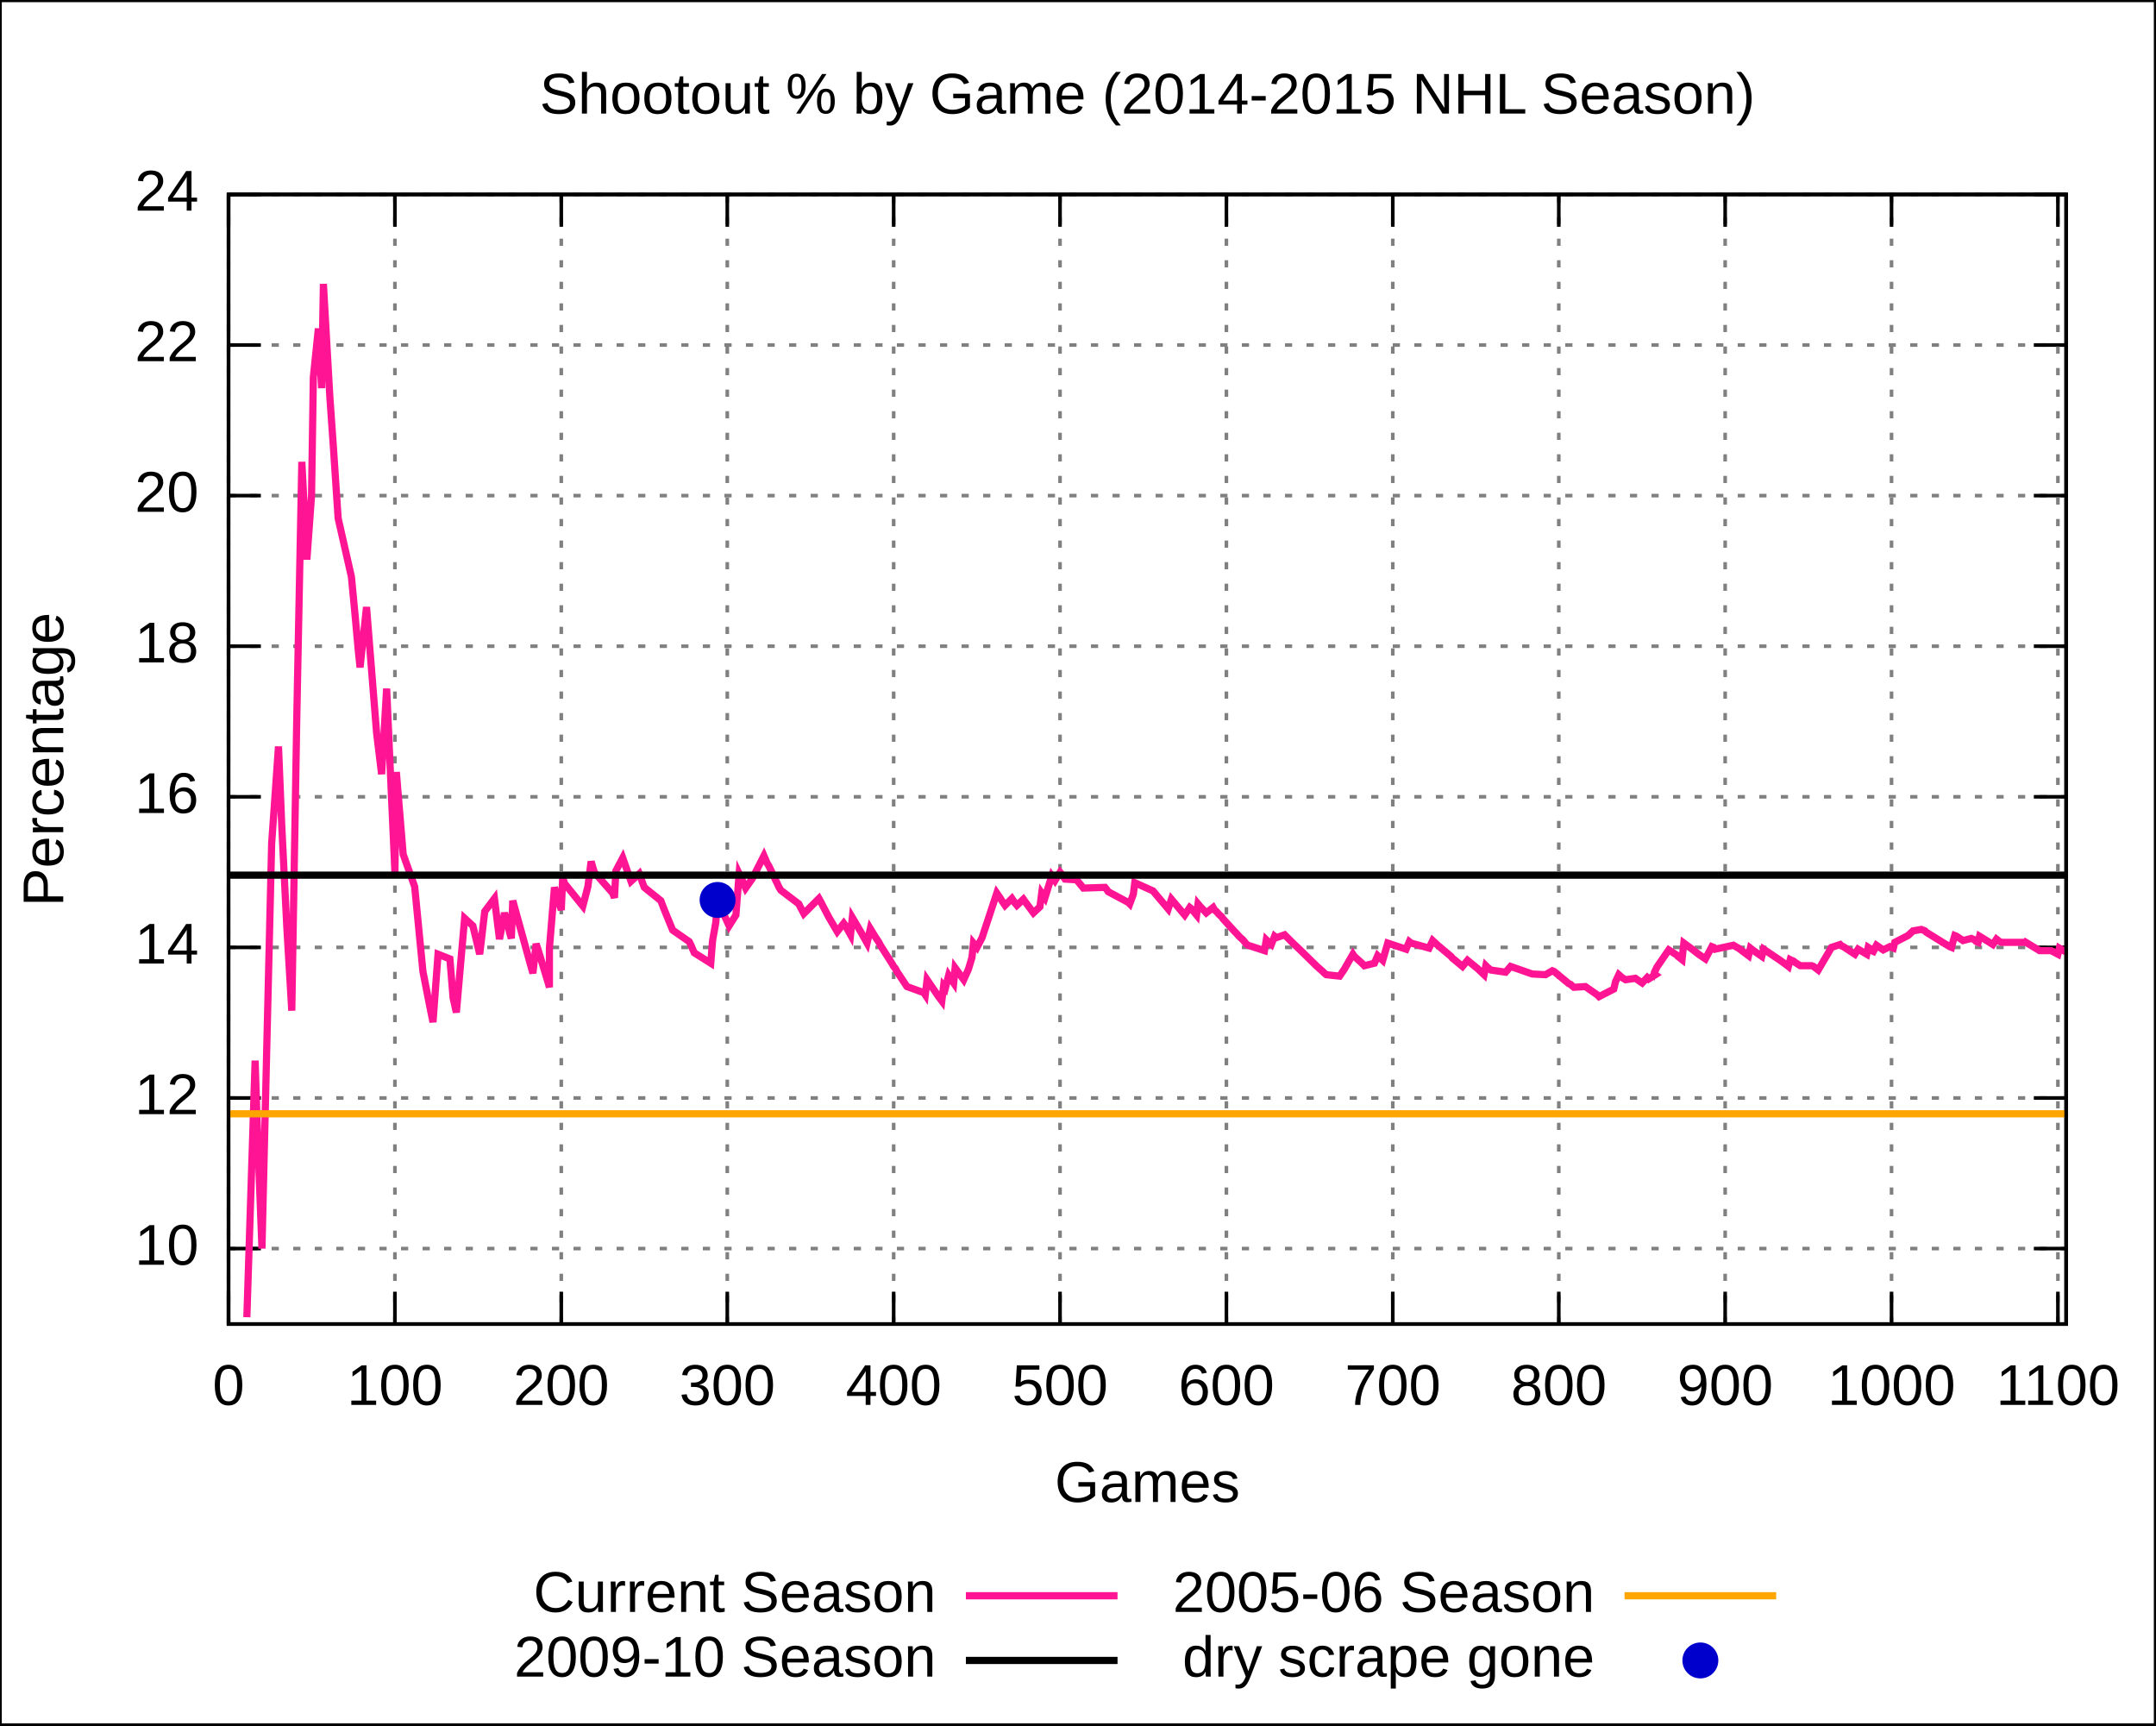
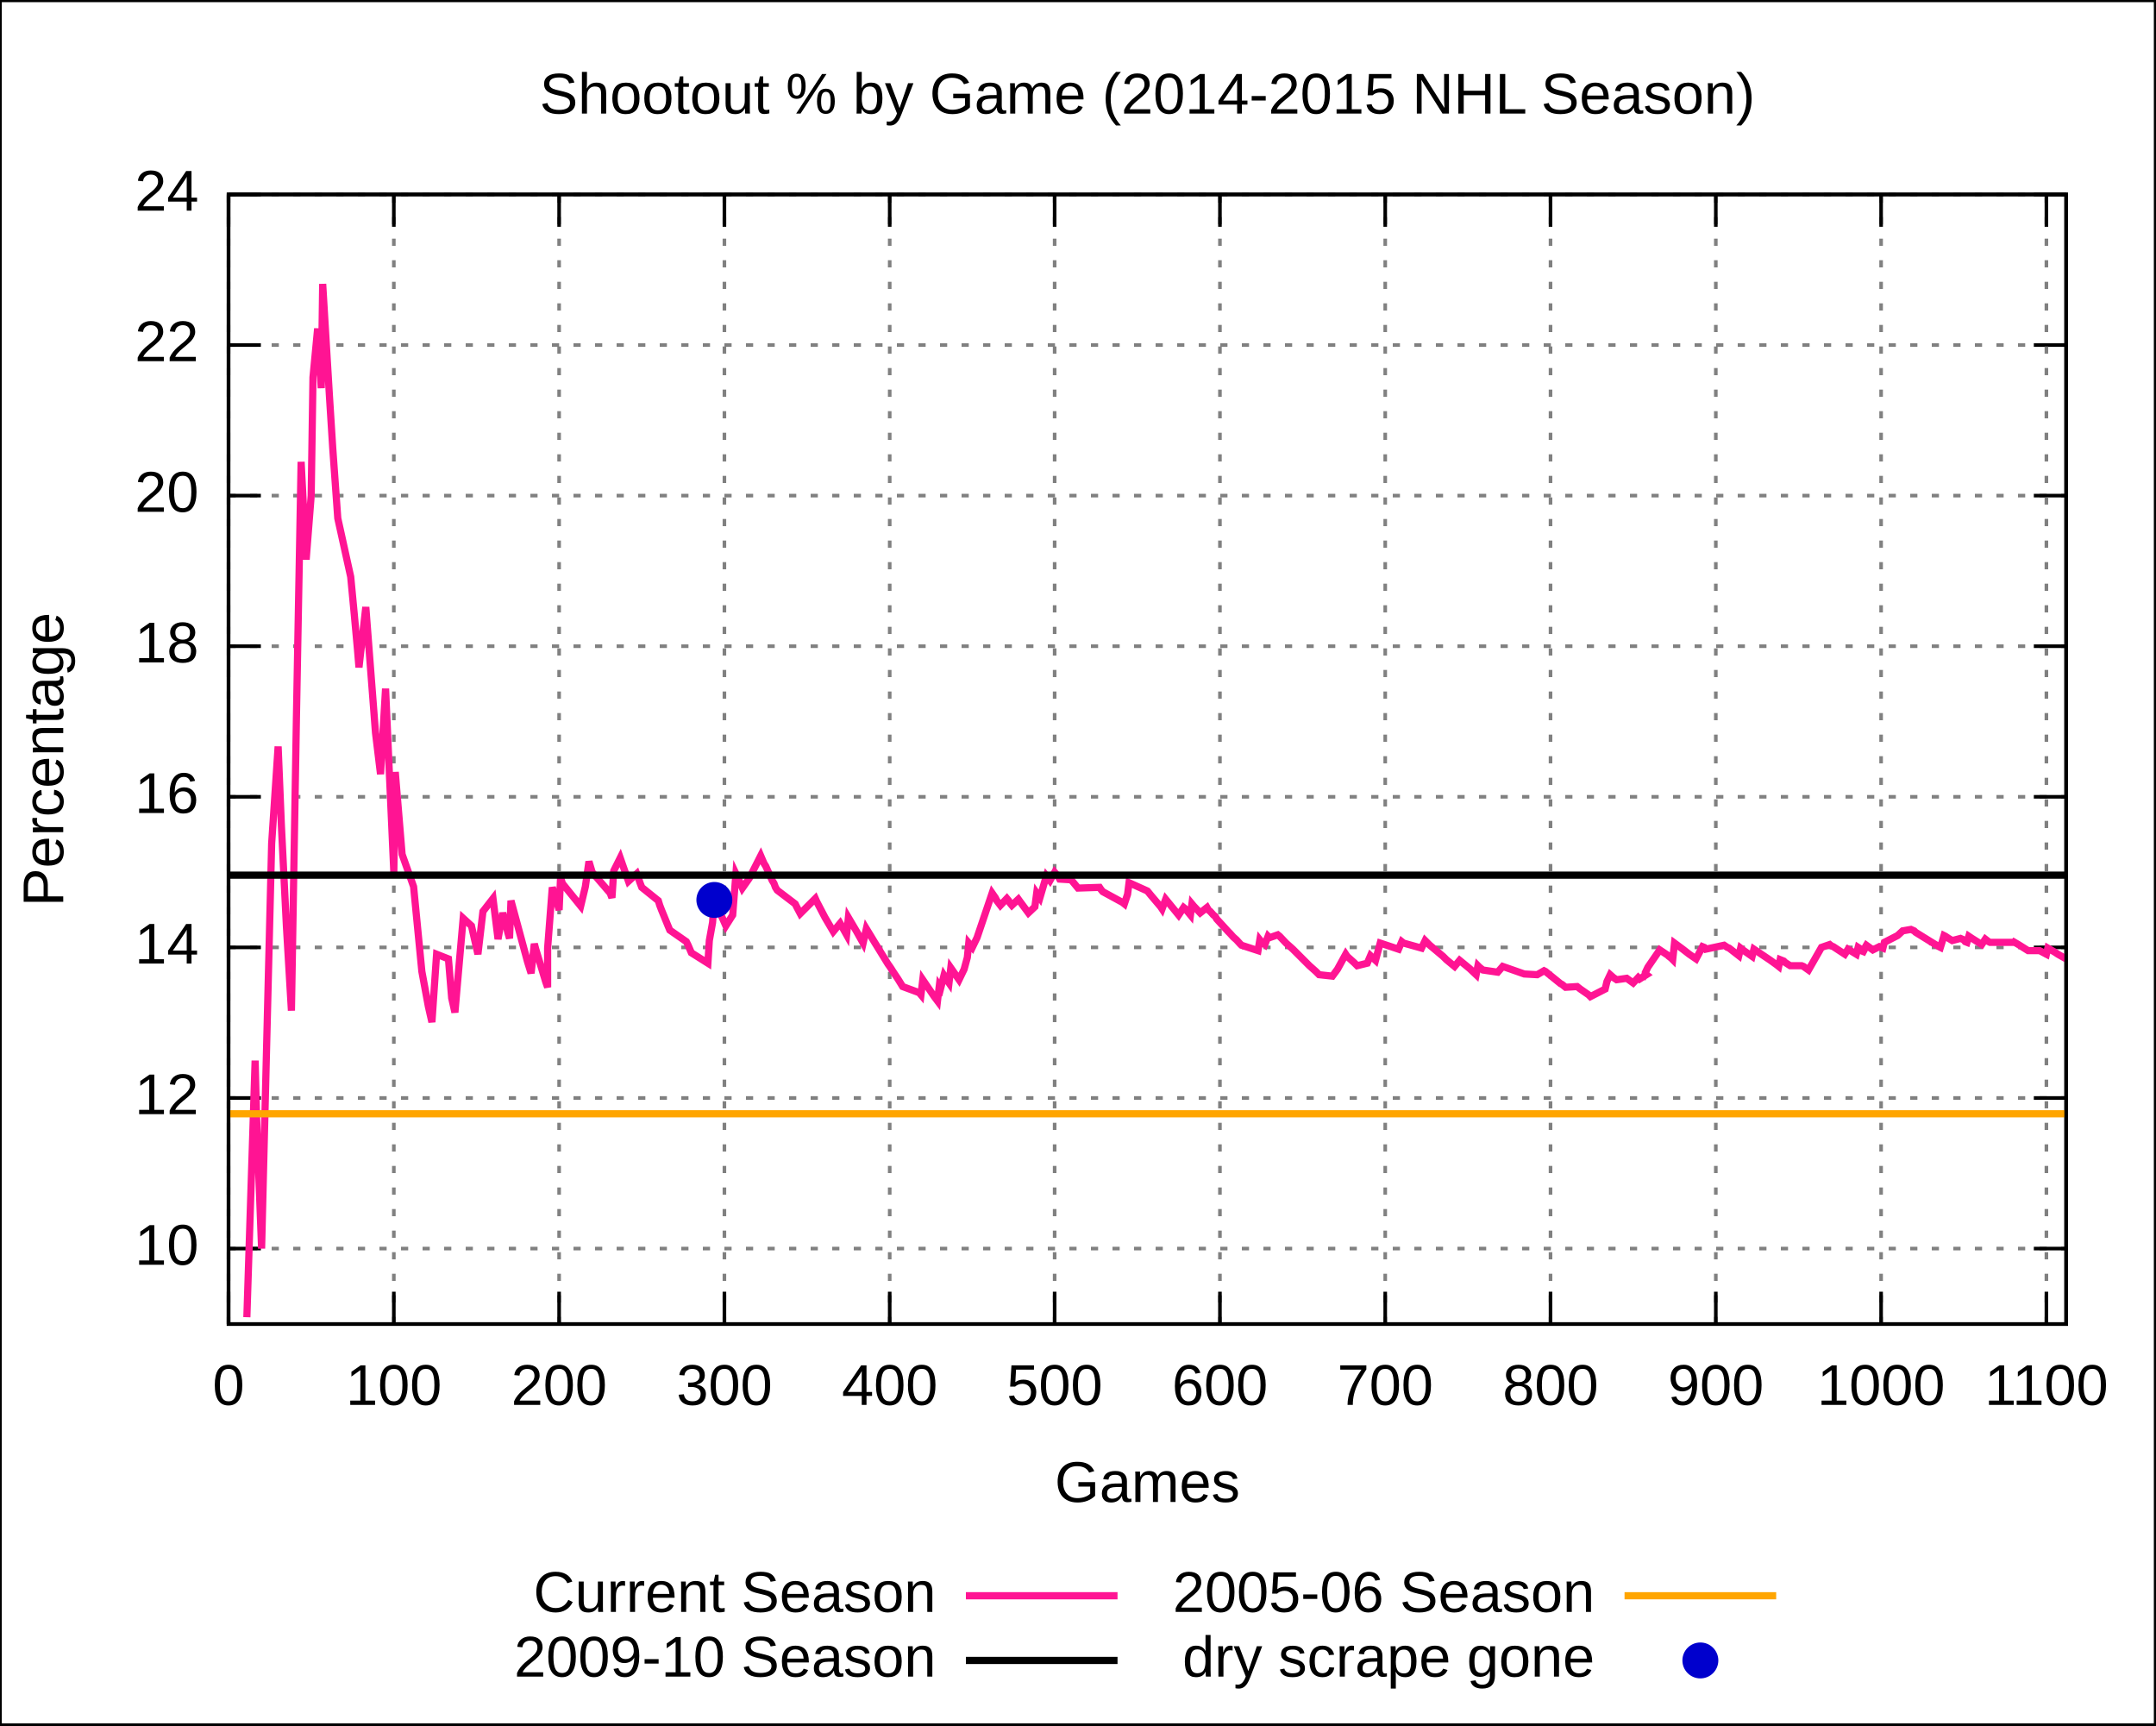
<svg xmlns="http://www.w3.org/2000/svg" xmlns:xlink="http://www.w3.org/1999/xlink" width="600" height="480" viewBox="0 0 600 480">
  <g id="gnuplot_canvas">
    <rect x="0" y="0" width="600" height="480" fill="none" />
    <defs>
      <circle id="gpDot" r="0.5" stroke-width="0.5" />
      <path id="gpPt0" stroke-width="0.222" stroke="currentColor" d="M-1,0 h2 M0,-1 v2" />
      <path id="gpPt1" stroke-width="0.222" stroke="currentColor" d="M-1,-1 L1,1 M1,-1 L-1,1" />
      <path id="gpPt2" stroke-width="0.222" stroke="currentColor" d="M-1,0 L1,0 M0,-1 L0,1 M-1,-1 L1,1 M-1,1 L1,-1" />
      <rect id="gpPt3" stroke-width="0.222" stroke="currentColor" x="-1" y="-1" width="2" height="2" />
      <rect id="gpPt4" stroke-width="0.222" stroke="currentColor" fill="currentColor" x="-1" y="-1" width="2" height="2" />
      <circle id="gpPt5" stroke-width="0.222" stroke="currentColor" cx="0" cy="0" r="1" />
      <use xlink:href="#gpPt5" id="gpPt6" fill="currentColor" stroke="none" />
      <path id="gpPt7" stroke-width="0.222" stroke="currentColor" d="M0,-1.33 L-1.33,0.67 L1.33,0.67 z" />
      <use xlink:href="#gpPt7" id="gpPt8" fill="currentColor" stroke="none" />
      <use xlink:href="#gpPt7" id="gpPt9" stroke="currentColor" transform="rotate(180)" />
      <use xlink:href="#gpPt9" id="gpPt10" fill="currentColor" stroke="none" />
      <use xlink:href="#gpPt3" id="gpPt11" stroke="currentColor" transform="rotate(45)" />
      <use xlink:href="#gpPt11" id="gpPt12" fill="currentColor" stroke="none" />
    </defs>
    <g style="fill:none; color:white; stroke:currentColor; stroke-width:1.00; stroke-linecap:butt; stroke-linejoin:miter">
</g>
    <g style="fill:none; color:black; stroke:currentColor; stroke-width:1.00; stroke-linecap:butt; stroke-linejoin:miter">
      <g style="stroke:none; shape-rendering:crispEdges">
        <polygon fill="rgb(255, 255, 255)" points="0.0,480.0 599.9,480.0 599.9,0.1 0.0,0.1 " />
      </g>
      <path stroke="black" d="M0.0,480.0 L0.0,0.1 L599.9,0.1 L599.9,480.0 L0.0,480.0  " />
    </g>
    <g style="fill:none; color:gray; stroke:currentColor; stroke-width:1.00; stroke-linecap:butt; stroke-linejoin:miter">
      <path stroke="gray" stroke-dasharray=" 2,4" class="gridline" d="M63.6,347.4 L575.0,347.4  " />
    </g>
    <g style="fill:none; color:black; stroke:currentColor; stroke-width:1.00; stroke-linecap:butt; stroke-linejoin:miter">
      <path stroke="black" d="M63.6,347.4 L72.6,347.4 M575.0,347.4 L566.0,347.4  " />
      <g transform="translate(55.3,351.9)" style="stroke:none; fill:black; font-family:Arial; font-size:12.00pt; text-anchor:end">
        <text> 10</text>
      </g>
    </g>
    <g style="fill:none; color:gray; stroke:currentColor; stroke-width:1.00; stroke-linecap:butt; stroke-linejoin:miter">
      <path stroke="gray" stroke-dasharray=" 2,4" class="gridline" d="M63.6,305.5 L575.0,305.5  " />
    </g>
    <g style="fill:none; color:black; stroke:currentColor; stroke-width:1.00; stroke-linecap:butt; stroke-linejoin:miter">
      <path stroke="black" d="M63.6,305.5 L72.6,305.5 M575.0,305.5 L566.0,305.5  " />
      <g transform="translate(55.3,310.0)" style="stroke:none; fill:black; font-family:Arial; font-size:12.00pt; text-anchor:end">
        <text> 12</text>
      </g>
    </g>
    <g style="fill:none; color:gray; stroke:currentColor; stroke-width:1.00; stroke-linecap:butt; stroke-linejoin:miter">
      <path stroke="gray" stroke-dasharray=" 2,4" class="gridline" d="M63.6,263.6 L575.0,263.6  " />
    </g>
    <g style="fill:none; color:black; stroke:currentColor; stroke-width:1.00; stroke-linecap:butt; stroke-linejoin:miter">
      <path stroke="black" d="M63.6,263.6 L72.6,263.6 M575.0,263.6 L566.0,263.6  " />
      <g transform="translate(55.3,268.1)" style="stroke:none; fill:black; font-family:Arial; font-size:12.00pt; text-anchor:end">
        <text> 14</text>
      </g>
    </g>
    <g style="fill:none; color:gray; stroke:currentColor; stroke-width:1.00; stroke-linecap:butt; stroke-linejoin:miter">
      <path stroke="gray" stroke-dasharray=" 2,4" class="gridline" d="M63.6,221.7 L575.0,221.7  " />
    </g>
    <g style="fill:none; color:black; stroke:currentColor; stroke-width:1.00; stroke-linecap:butt; stroke-linejoin:miter">
      <path stroke="black" d="M63.6,221.7 L72.6,221.7 M575.0,221.7 L566.0,221.7  " />
      <g transform="translate(55.3,226.2)" style="stroke:none; fill:black; font-family:Arial; font-size:12.00pt; text-anchor:end">
        <text> 16</text>
      </g>
    </g>
    <g style="fill:none; color:gray; stroke:currentColor; stroke-width:1.00; stroke-linecap:butt; stroke-linejoin:miter">
      <path stroke="gray" stroke-dasharray=" 2,4" class="gridline" d="M63.6,179.8 L575.0,179.8  " />
    </g>
    <g style="fill:none; color:black; stroke:currentColor; stroke-width:1.00; stroke-linecap:butt; stroke-linejoin:miter">
      <path stroke="black" d="M63.6,179.8 L72.6,179.8 M575.0,179.8 L566.0,179.8  " />
      <g transform="translate(55.3,184.3)" style="stroke:none; fill:black; font-family:Arial; font-size:12.00pt; text-anchor:end">
        <text> 18</text>
      </g>
    </g>
    <g style="fill:none; color:gray; stroke:currentColor; stroke-width:1.00; stroke-linecap:butt; stroke-linejoin:miter">
      <path stroke="gray" stroke-dasharray=" 2,4" class="gridline" d="M63.6,137.9 L575.0,137.9  " />
    </g>
    <g style="fill:none; color:black; stroke:currentColor; stroke-width:1.00; stroke-linecap:butt; stroke-linejoin:miter">
      <path stroke="black" d="M63.6,137.9 L72.6,137.9 M575.0,137.9 L566.0,137.9  " />
      <g transform="translate(55.3,142.4)" style="stroke:none; fill:black; font-family:Arial; font-size:12.00pt; text-anchor:end">
        <text> 20</text>
      </g>
    </g>
    <g style="fill:none; color:gray; stroke:currentColor; stroke-width:1.00; stroke-linecap:butt; stroke-linejoin:miter">
      <path stroke="gray" stroke-dasharray=" 2,4" class="gridline" d="M63.6,96.0 L575.0,96.0  " />
    </g>
    <g style="fill:none; color:black; stroke:currentColor; stroke-width:1.00; stroke-linecap:butt; stroke-linejoin:miter">
      <path stroke="black" d="M63.6,96.0 L72.6,96.0 M575.0,96.0 L566.0,96.0  " />
      <g transform="translate(55.3,100.5)" style="stroke:none; fill:black; font-family:Arial; font-size:12.00pt; text-anchor:end">
        <text> 22</text>
      </g>
    </g>
    <g style="fill:none; color:gray; stroke:currentColor; stroke-width:1.00; stroke-linecap:butt; stroke-linejoin:miter">
      <path stroke="gray" stroke-dasharray=" 2,4" class="gridline" d="M63.6,54.1 L575.0,54.1  " />
    </g>
    <g style="fill:none; color:black; stroke:currentColor; stroke-width:1.00; stroke-linecap:butt; stroke-linejoin:miter">
      <path stroke="black" d="M63.6,54.1 L72.6,54.1 M575.0,54.1 L566.0,54.1  " />
      <g transform="translate(55.3,58.6)" style="stroke:none; fill:black; font-family:Arial; font-size:12.00pt; text-anchor:end">
        <text> 24</text>
      </g>
    </g>
    <g style="fill:none; color:gray; stroke:currentColor; stroke-width:1.00; stroke-linecap:butt; stroke-linejoin:miter">
      <path stroke="gray" stroke-dasharray=" 2,4" class="gridline" d="M63.6,368.4 L63.6,54.1  " />
    </g>
    <g style="fill:none; color:black; stroke:currentColor; stroke-width:1.00; stroke-linecap:butt; stroke-linejoin:miter">
      <path stroke="black" d="M63.6,368.4 L63.6,359.4 M63.6,54.1 L63.6,63.1  " />
      <g transform="translate(63.6,390.9)" style="stroke:none; fill:black; font-family:Arial; font-size:12.00pt; text-anchor:middle">
        <text> 0</text>
      </g>
    </g>
    <g style="fill:none; color:gray; stroke:currentColor; stroke-width:1.00; stroke-linecap:butt; stroke-linejoin:miter">
-       <path stroke="gray" stroke-dasharray=" 2,4" class="gridline" d="M109.9,368.4 L109.9,54.1  " />
-     </g>
-     <g style="fill:none; color:black; stroke:currentColor; stroke-width:1.00; stroke-linecap:butt; stroke-linejoin:miter">
-       <path stroke="black" d="M109.9,368.4 L109.9,359.4 M109.9,54.1 L109.9,63.1  " />
-       <g transform="translate(109.9,390.9)" style="stroke:none; fill:black; font-family:Arial; font-size:12.00pt; text-anchor:middle">
+       <path stroke="gray" stroke-dasharray=" 2,4" class="gridline" d="M109.6,368.4 L109.6,54.1  " />
+     </g>
+     <g style="fill:none; color:black; stroke:currentColor; stroke-width:1.00; stroke-linecap:butt; stroke-linejoin:miter">
+       <path stroke="black" d="M109.6,368.4 L109.6,359.4 M109.6,54.1 L109.6,63.1  " />
+       <g transform="translate(109.6,390.9)" style="stroke:none; fill:black; font-family:Arial; font-size:12.00pt; text-anchor:middle">
        <text> 100</text>
      </g>
    </g>
    <g style="fill:none; color:gray; stroke:currentColor; stroke-width:1.00; stroke-linecap:butt; stroke-linejoin:miter">
-       <path stroke="gray" stroke-dasharray=" 2,4" class="gridline" d="M156.2,368.4 L156.2,54.1  " />
-     </g>
-     <g style="fill:none; color:black; stroke:currentColor; stroke-width:1.00; stroke-linecap:butt; stroke-linejoin:miter">
-       <path stroke="black" d="M156.2,368.4 L156.2,359.4 M156.2,54.1 L156.2,63.1  " />
-       <g transform="translate(156.2,390.9)" style="stroke:none; fill:black; font-family:Arial; font-size:12.00pt; text-anchor:middle">
+       <path stroke="gray" stroke-dasharray=" 2,4" class="gridline" d="M155.6,368.4 L155.6,54.1  " />
+     </g>
+     <g style="fill:none; color:black; stroke:currentColor; stroke-width:1.00; stroke-linecap:butt; stroke-linejoin:miter">
+       <path stroke="black" d="M155.6,368.4 L155.6,359.4 M155.6,54.1 L155.6,63.1  " />
+       <g transform="translate(155.6,390.9)" style="stroke:none; fill:black; font-family:Arial; font-size:12.00pt; text-anchor:middle">
        <text> 200</text>
      </g>
    </g>
    <g style="fill:none; color:gray; stroke:currentColor; stroke-width:1.00; stroke-linecap:butt; stroke-linejoin:miter">
-       <path stroke="gray" stroke-dasharray=" 2,4" class="gridline" d="M202.4,368.4 L202.4,54.1  " />
-     </g>
-     <g style="fill:none; color:black; stroke:currentColor; stroke-width:1.00; stroke-linecap:butt; stroke-linejoin:miter">
-       <path stroke="black" d="M202.4,368.4 L202.4,359.4 M202.4,54.1 L202.4,63.1  " />
-       <g transform="translate(202.4,390.9)" style="stroke:none; fill:black; font-family:Arial; font-size:12.00pt; text-anchor:middle">
+       <path stroke="gray" stroke-dasharray=" 2,4" class="gridline" d="M201.6,368.4 L201.6,54.1  " />
+     </g>
+     <g style="fill:none; color:black; stroke:currentColor; stroke-width:1.00; stroke-linecap:butt; stroke-linejoin:miter">
+       <path stroke="black" d="M201.6,368.4 L201.6,359.4 M201.6,54.1 L201.6,63.1  " />
+       <g transform="translate(201.6,390.9)" style="stroke:none; fill:black; font-family:Arial; font-size:12.00pt; text-anchor:middle">
        <text> 300</text>
      </g>
    </g>
    <g style="fill:none; color:gray; stroke:currentColor; stroke-width:1.00; stroke-linecap:butt; stroke-linejoin:miter">
-       <path stroke="gray" stroke-dasharray=" 2,4" class="gridline" d="M248.7,368.4 L248.7,54.1  " />
-     </g>
-     <g style="fill:none; color:black; stroke:currentColor; stroke-width:1.00; stroke-linecap:butt; stroke-linejoin:miter">
-       <path stroke="black" d="M248.7,368.4 L248.7,359.4 M248.7,54.1 L248.7,63.1  " />
-       <g transform="translate(248.7,390.9)" style="stroke:none; fill:black; font-family:Arial; font-size:12.00pt; text-anchor:middle">
+       <path stroke="gray" stroke-dasharray=" 2,4" class="gridline" d="M247.6,368.4 L247.6,54.1  " />
+     </g>
+     <g style="fill:none; color:black; stroke:currentColor; stroke-width:1.00; stroke-linecap:butt; stroke-linejoin:miter">
+       <path stroke="black" d="M247.6,368.4 L247.6,359.4 M247.6,54.1 L247.6,63.1  " />
+       <g transform="translate(247.6,390.9)" style="stroke:none; fill:black; font-family:Arial; font-size:12.00pt; text-anchor:middle">
        <text> 400</text>
      </g>
    </g>
    <g style="fill:none; color:gray; stroke:currentColor; stroke-width:1.00; stroke-linecap:butt; stroke-linejoin:miter">
-       <path stroke="gray" stroke-dasharray=" 2,4" class="gridline" d="M295.0,368.4 L295.0,54.1  " />
-     </g>
-     <g style="fill:none; color:black; stroke:currentColor; stroke-width:1.00; stroke-linecap:butt; stroke-linejoin:miter">
-       <path stroke="black" d="M295.0,368.4 L295.0,359.4 M295.0,54.1 L295.0,63.1  " />
-       <g transform="translate(295.0,390.9)" style="stroke:none; fill:black; font-family:Arial; font-size:12.00pt; text-anchor:middle">
+       <path stroke="gray" stroke-dasharray=" 2,4" class="gridline" d="M293.5,368.4 L293.5,54.1  " />
+     </g>
+     <g style="fill:none; color:black; stroke:currentColor; stroke-width:1.00; stroke-linecap:butt; stroke-linejoin:miter">
+       <path stroke="black" d="M293.5,368.4 L293.5,359.4 M293.5,54.1 L293.5,63.1  " />
+       <g transform="translate(293.5,390.9)" style="stroke:none; fill:black; font-family:Arial; font-size:12.00pt; text-anchor:middle">
        <text> 500</text>
      </g>
    </g>
    <g style="fill:none; color:gray; stroke:currentColor; stroke-width:1.00; stroke-linecap:butt; stroke-linejoin:miter">
-       <path stroke="gray" stroke-dasharray=" 2,4" class="gridline" d="M341.3,368.4 L341.3,54.1  " />
-     </g>
-     <g style="fill:none; color:black; stroke:currentColor; stroke-width:1.00; stroke-linecap:butt; stroke-linejoin:miter">
-       <path stroke="black" d="M341.3,368.4 L341.3,359.4 M341.3,54.1 L341.3,63.1  " />
-       <g transform="translate(341.3,390.9)" style="stroke:none; fill:black; font-family:Arial; font-size:12.00pt; text-anchor:middle">
+       <path stroke="gray" stroke-dasharray=" 2,4" class="gridline" d="M339.5,368.4 L339.5,54.1  " />
+     </g>
+     <g style="fill:none; color:black; stroke:currentColor; stroke-width:1.00; stroke-linecap:butt; stroke-linejoin:miter">
+       <path stroke="black" d="M339.5,368.4 L339.5,359.4 M339.5,54.1 L339.5,63.1  " />
+       <g transform="translate(339.5,390.9)" style="stroke:none; fill:black; font-family:Arial; font-size:12.00pt; text-anchor:middle">
        <text> 600</text>
      </g>
    </g>
    <g style="fill:none; color:gray; stroke:currentColor; stroke-width:1.00; stroke-linecap:butt; stroke-linejoin:miter">
-       <path stroke="gray" stroke-dasharray=" 2,4" class="gridline" d="M387.6,368.4 L387.6,54.1  " />
-     </g>
-     <g style="fill:none; color:black; stroke:currentColor; stroke-width:1.00; stroke-linecap:butt; stroke-linejoin:miter">
-       <path stroke="black" d="M387.6,368.4 L387.6,359.4 M387.6,54.1 L387.6,63.1  " />
-       <g transform="translate(387.6,390.9)" style="stroke:none; fill:black; font-family:Arial; font-size:12.00pt; text-anchor:middle">
+       <path stroke="gray" stroke-dasharray=" 2,4" class="gridline" d="M385.5,368.4 L385.5,54.1  " />
+     </g>
+     <g style="fill:none; color:black; stroke:currentColor; stroke-width:1.00; stroke-linecap:butt; stroke-linejoin:miter">
+       <path stroke="black" d="M385.5,368.4 L385.5,359.4 M385.5,54.1 L385.5,63.1  " />
+       <g transform="translate(385.5,390.9)" style="stroke:none; fill:black; font-family:Arial; font-size:12.00pt; text-anchor:middle">
        <text> 700</text>
      </g>
    </g>
    <g style="fill:none; color:gray; stroke:currentColor; stroke-width:1.00; stroke-linecap:butt; stroke-linejoin:miter">
-       <path stroke="gray" stroke-dasharray=" 2,4" class="gridline" d="M433.8,368.4 L433.8,54.1  " />
-     </g>
-     <g style="fill:none; color:black; stroke:currentColor; stroke-width:1.00; stroke-linecap:butt; stroke-linejoin:miter">
-       <path stroke="black" d="M433.8,368.4 L433.8,359.4 M433.8,54.1 L433.8,63.1  " />
-       <g transform="translate(433.8,390.9)" style="stroke:none; fill:black; font-family:Arial; font-size:12.00pt; text-anchor:middle">
+       <path stroke="gray" stroke-dasharray=" 2,4" class="gridline" d="M431.5,368.4 L431.5,54.1  " />
+     </g>
+     <g style="fill:none; color:black; stroke:currentColor; stroke-width:1.00; stroke-linecap:butt; stroke-linejoin:miter">
+       <path stroke="black" d="M431.5,368.4 L431.5,359.4 M431.5,54.1 L431.5,63.1  " />
+       <g transform="translate(431.5,390.9)" style="stroke:none; fill:black; font-family:Arial; font-size:12.00pt; text-anchor:middle">
        <text> 800</text>
      </g>
    </g>
    <g style="fill:none; color:gray; stroke:currentColor; stroke-width:1.00; stroke-linecap:butt; stroke-linejoin:miter">
-       <path stroke="gray" stroke-dasharray=" 2,4" class="gridline" d="M480.1,368.4 L480.1,54.1  " />
-     </g>
-     <g style="fill:none; color:black; stroke:currentColor; stroke-width:1.00; stroke-linecap:butt; stroke-linejoin:miter">
-       <path stroke="black" d="M480.1,368.4 L480.1,359.4 M480.1,54.1 L480.1,63.1  " />
-       <g transform="translate(480.1,390.9)" style="stroke:none; fill:black; font-family:Arial; font-size:12.00pt; text-anchor:middle">
+       <path stroke="gray" stroke-dasharray=" 2,4" class="gridline" d="M477.5,368.4 L477.5,54.1  " />
+     </g>
+     <g style="fill:none; color:black; stroke:currentColor; stroke-width:1.00; stroke-linecap:butt; stroke-linejoin:miter">
+       <path stroke="black" d="M477.5,368.4 L477.5,359.4 M477.5,54.1 L477.5,63.1  " />
+       <g transform="translate(477.5,390.9)" style="stroke:none; fill:black; font-family:Arial; font-size:12.00pt; text-anchor:middle">
        <text> 900</text>
      </g>
    </g>
    <g style="fill:none; color:gray; stroke:currentColor; stroke-width:1.00; stroke-linecap:butt; stroke-linejoin:miter">
-       <path stroke="gray" stroke-dasharray=" 2,4" class="gridline" d="M526.4,368.4 L526.4,54.1  " />
-     </g>
-     <g style="fill:none; color:black; stroke:currentColor; stroke-width:1.00; stroke-linecap:butt; stroke-linejoin:miter">
-       <path stroke="black" d="M526.4,368.4 L526.4,359.4 M526.4,54.1 L526.4,63.1  " />
-       <g transform="translate(526.4,390.9)" style="stroke:none; fill:black; font-family:Arial; font-size:12.00pt; text-anchor:middle">
+       <path stroke="gray" stroke-dasharray=" 2,4" class="gridline" d="M523.5,368.4 L523.5,54.1  " />
+     </g>
+     <g style="fill:none; color:black; stroke:currentColor; stroke-width:1.00; stroke-linecap:butt; stroke-linejoin:miter">
+       <path stroke="black" d="M523.5,368.4 L523.5,359.4 M523.5,54.1 L523.5,63.1  " />
+       <g transform="translate(523.5,390.9)" style="stroke:none; fill:black; font-family:Arial; font-size:12.00pt; text-anchor:middle">
        <text> 1000</text>
      </g>
    </g>
    <g style="fill:none; color:gray; stroke:currentColor; stroke-width:1.00; stroke-linecap:butt; stroke-linejoin:miter">
-       <path stroke="gray" stroke-dasharray=" 2,4" class="gridline" d="M572.7,368.4 L572.7,54.1  " />
-     </g>
-     <g style="fill:none; color:black; stroke:currentColor; stroke-width:1.00; stroke-linecap:butt; stroke-linejoin:miter">
-       <path stroke="black" d="M572.7,368.4 L572.7,359.4 M572.7,54.1 L572.7,63.1  " />
-       <g transform="translate(572.7,390.9)" style="stroke:none; fill:black; font-family:Arial; font-size:12.00pt; text-anchor:middle">
+       <path stroke="gray" stroke-dasharray=" 2,4" class="gridline" d="M569.5,368.4 L569.5,54.1  " />
+     </g>
+     <g style="fill:none; color:black; stroke:currentColor; stroke-width:1.00; stroke-linecap:butt; stroke-linejoin:miter">
+       <path stroke="black" d="M569.5,368.4 L569.5,359.4 M569.5,54.1 L569.5,63.1  " />
+       <g transform="translate(569.5,390.9)" style="stroke:none; fill:black; font-family:Arial; font-size:12.00pt; text-anchor:middle">
        <text> 1100</text>
      </g>
      <path stroke="black" d="M63.6,54.1 L63.6,368.4 L575.0,368.4 L575.0,54.1 L63.6,54.1 Z  " />
      <g transform="translate(17.6,211.3) rotate(270)" style="stroke:none; fill:black; font-family:Arial; font-size:12.00pt; text-anchor:middle">
        <text>Percentage</text>
      </g>
      <g transform="translate(319.3,417.9)" style="stroke:none; fill:black; font-family:Arial; font-size:12.00pt; text-anchor:middle">
        <text>Games</text>
      </g>
      <g transform="translate(319.3,31.6)" style="stroke:none; fill:black; font-family:Arial; font-size:12.00pt; text-anchor:middle">
        <text>Shootout % by Game (2014-2015 NHL Season)</text>
      </g>
    </g>
    <g id="gnuplot_plot_1">
      <g style="fill:none; color:white; stroke:black; stroke-width:2.00; stroke-linecap:butt; stroke-linejoin:miter">
</g>
      <g style="fill:none; color:red; stroke:currentColor; stroke-width:2.00; stroke-linecap:butt; stroke-linejoin:miter">
        <g transform="translate(260.5,448.5)" style="stroke:none; fill:black; font-family:Arial; font-size:12.00pt; text-anchor:end">
          <text>Current Season</text>
        </g>
-         <path stroke="rgb(255,  20, 147)" d="M268.8,444.0 L311.0,444.0 M68.7,366.5 L71.0,295.1 L71.5,310.6 L72.9,347.4 L75.6,234.7 L77.5,207.7    L78.4,229.5 L79.8,257.6 L81.2,281.2 L82.6,199.3 L84.0,128.5 L85.4,155.7 L86.7,137.9 L87.2,105.0    L88.6,91.4 L89.5,108.0 L90.0,79.0 L91.8,110.5 L92.8,124.7 L94.1,144.2 L97.8,160.5 L98.8,171.0    L99.7,180.9 L100.2,185.7 L102.0,168.9 L104.8,203.9 L106.2,215.4 L107.6,191.6 L109.9,242.7 L110.3,214.8    L112.2,237.7 L115.4,246.7 L117.7,270.3 L119.6,280.0 L120.5,284.4 L121.9,265.5 L125.2,266.8 L126.1,277.7    L127.0,281.7 L129.3,255.5 L131.6,257.6 L133.5,265.5 L134.9,253.6 L137.6,250.0 L139.0,261.3 L140.4,254.0    L141.4,257.6 L141.8,259.4 L142.3,261.1 L142.7,250.6 L147.4,267.6 L148.3,270.8 L149.2,262.6 L149.7,264.1    L152.5,273.3 L152.9,274.7 L152.9,263.8 L154.3,246.9 L155.2,250.0 L156.2,253.2 L156.6,244.1 L157.1,245.8    L162.2,252.1 L163.6,246.7 L164.5,239.7 L165.4,242.7 L170.5,248.5 L171.0,249.8 L171.4,242.3 L173.3,238.7    L174.7,242.7 L175.6,245.2 L177.9,243.1 L178.4,244.4 L178.8,245.6 L179.3,246.9 L183.9,250.6 L184.4,251.9    L184.9,253.2 L186.7,257.6 L187.2,258.8 L191.8,262.0 L192.3,263.0 L193.2,265.1 L197.8,268.0 L198.3,261.7    L199.2,256.7 L199.7,250.4 L200.1,251.5 L202.9,257.6 L204.8,254.6 L205.7,243.1 L206.6,245.0 L207.5,247.1    L209.4,244.4 L212.6,238.1 L213.5,240.2 L214.0,241.0 L215.9,245.0 L216.3,245.8 L216.8,246.9 L217.3,247.7    L222.3,251.5 L222.8,252.5 L223.7,254.2 L227.9,250.0 L228.4,250.9 L230.7,255.3 L233.0,259.2 L234.8,256.9    L235.3,257.6 L236.7,260.1 L237.2,255.3 L239.5,259.2 L241.3,262.4 L242.2,258.4 L243.6,260.7 L244.6,262.2    L245.0,263.0 L248.3,268.2 L248.7,268.9 L249.2,269.5 L249.6,270.3 L251.0,272.4 L252.4,274.5 L257.1,276.2    L257.5,276.8 L258.0,272.6 L261.2,277.3 L262.1,278.5 L262.6,274.3 L263.1,274.9 L264.0,271.4 L264.5,272.2    L265.4,273.5 L265.8,269.3 L268.2,272.6 L269.5,269.7 L270.5,266.4 L270.9,262.4 L271.4,263.0 L271.9,263.6    L273.3,260.9 L277.4,248.5 L278.3,249.8 L278.8,250.6 L279.7,251.9 L281.6,250.0 L282.0,250.6 L282.5,251.3    L283.0,251.9 L284.8,250.2 L285.3,250.9 L287.6,254.0 L289.4,252.3 L289.9,248.5 L290.8,249.8 L292.7,243.7    L293.6,245.0 L295.0,242.7 L295.5,243.3 L295.9,243.9 L296.4,244.6 L299.6,244.8 L301.5,247.1 L307.5,246.9    L308.0,247.5 L308.4,248.1 L314.0,251.1 L314.4,251.5 L315.4,248.8 L315.8,245.6 L320.9,247.9 L321.4,248.5    L321.8,249.0 L324.6,252.3 L325.1,252.9 L326.0,250.2 L329.7,254.6 L331.1,252.5 L331.6,252.9 L333.0,254.6    L333.4,251.5 L333.9,252.1 L335.7,254.0 L337.6,252.5 L338.0,253.2 L338.5,253.6 L339.4,254.6 L339.9,255.0    L340.4,255.7 L343.6,259.2 L344.1,259.7 L345.0,260.7 L345.9,261.5 L346.8,262.6 L347.3,263.0 L351.9,264.5    L352.4,261.5 L352.9,262.0 L353.3,262.4 L353.8,262.8 L354.7,260.5 L355.2,260.9 L357.5,260.1 L357.9,260.5    L359.8,262.4 L361.6,264.1 L365.8,268.2 L366.3,268.7 L368.1,270.3 L368.6,270.8 L369.1,271.2 L372.8,271.6    L374.1,269.7 L376.5,265.5 L376.9,266.1 L378.8,267.8 L379.7,268.7 L382.5,268.0 L383.4,265.9 L384.8,267.2    L386.2,262.4 L391.3,264.1 L392.2,262.0 L392.7,262.4 L397.7,263.8 L398.7,261.7 L400.1,263.0 L403.8,266.1    L404.2,266.6 L404.7,267.0 L407.0,268.9 L408.4,267.2 L411.2,269.5 L413.0,271.2 L413.5,268.7 L413.9,269.1    L414.4,269.5 L414.9,269.9 L419.0,270.5 L420.4,268.9 L426.4,271.0 L430.1,271.2 L432.0,270.1 L432.5,270.3    L436.6,273.7 L437.1,273.9 L437.5,274.3 L438.0,274.7 L441.2,274.5 L442.2,275.2 L444.5,276.8 L445.0,277.3    L449.1,275.2 L449.6,273.1 L450.5,271.2 L451.4,272.0 L452.4,272.6 L455.1,272.2 L457.0,273.5 L458.4,272.0    L458.8,272.4 L460.7,271.2 L459.8,270.5 L460.2,271.0 L461.1,269.1 L464.4,264.3 L467.2,266.1 L466.7,265.9    L467.6,266.6 L468.1,267.0 L468.6,262.4 L470.9,264.1 L472.7,265.5 L474.6,266.8 L476.4,263.4 L476.9,263.6    L477.3,264.1 L482.4,263.0 L483.4,263.6 L483.8,263.8 L486.6,265.9 L487.1,263.8 L488.0,264.5 L490.3,266.1    L490.8,264.1 L495.4,267.2 L497.2,268.5 L497.7,268.9 L498.2,267.0 L498.6,267.2 L499.1,267.4 L499.6,267.8    L501.0,268.7 L504.2,268.7 L504.7,268.9 L506.0,269.9 L509.7,263.6 L512.1,262.8 L512.5,263.2 L513.0,263.4    L516.2,265.5 L517.1,264.1 L519.5,265.5 L519.9,263.6 L522.2,265.1 L521.3,264.7 L522.2,263.0 L524.1,264.3    L525.9,263.4 L526.9,263.8 L527.3,262.2 L531.0,260.3 L532.4,259.0 L534.7,258.6 L535.7,259.0 L536.1,259.4    L540.3,262.0 L540.8,262.4 L540.3,262.0 L542.6,263.4 L543.1,263.6 L543.5,262.0 L544.0,260.3 L544.5,260.5    L545.4,261.1 L546.3,261.7 L548.6,261.1 L549.5,261.5 L550.0,262.0 L550.5,262.2 L550.9,260.5 L551.9,261.1    L554.6,262.8 L555.6,261.3 L556.5,262.0 L557.0,262.2 L563.4,262.2 L563.0,261.7 L564.8,262.8 L567.6,264.5    L570.8,264.5 L572.7,265.5 L573.1,263.8 L575.0,264.9  " />
+         <path stroke="rgb(255,  20, 147)" d="M268.8,444.0 L311.0,444.0 M68.7,366.5 L71.0,295.1 L71.4,310.6 L72.8,347.4 L75.6,234.7 L77.4,207.7    L78.3,229.5 L79.7,257.6 L81.1,281.2 L82.5,199.3 L83.8,128.5 L85.2,155.7 L86.6,137.9 L87.1,105.0    L88.4,91.4 L89.4,108.0 L89.8,79.0 L91.7,110.5 L92.6,124.7 L94.0,144.2 L97.6,160.5 L98.6,171.0    L99.5,180.9 L99.9,185.7 L101.8,168.9 L104.5,203.9 L105.9,215.4 L107.3,191.6 L109.6,242.7 L110.0,214.8    L111.9,237.7 L115.1,246.7 L117.4,270.3 L119.2,280.0 L120.2,284.4 L121.5,265.5 L124.8,266.8 L125.7,277.7    L126.6,281.7 L128.9,255.5 L131.2,257.6 L133.0,265.5 L134.4,253.6 L137.2,250.0 L138.6,261.3 L139.9,254.0    L140.9,257.6 L141.3,259.4 L141.8,261.1 L142.2,250.6 L146.8,267.6 L147.8,270.8 L148.7,262.6 L149.1,264.1    L151.9,273.3 L152.4,274.7 L152.4,263.8 L153.7,246.9 L154.7,250.0 L155.6,253.2 L156.0,244.1 L156.5,245.8    L161.6,252.1 L162.9,246.7 L163.9,239.7 L164.8,242.7 L169.8,248.5 L170.3,249.8 L170.8,242.3 L172.6,238.7    L174.0,242.7 L174.9,245.2 L177.2,243.1 L177.7,244.4 L178.1,245.6 L178.6,246.9 L183.2,250.6 L183.6,251.9    L184.1,253.2 L185.9,257.6 L186.4,258.8 L191.0,262.0 L191.5,263.0 L192.4,265.1 L197.0,268.0 L197.4,261.7    L198.3,256.7 L198.8,250.4 L199.3,251.5 L202.0,257.6 L203.9,254.6 L204.8,243.1 L205.7,245.0 L206.6,247.1    L208.5,244.4 L211.7,238.1 L212.6,240.2 L213.1,241.0 L214.9,245.0 L215.4,245.8 L215.8,246.9 L216.3,247.7    L221.3,251.5 L221.8,252.5 L222.7,254.2 L226.9,250.0 L227.3,250.9 L229.6,255.3 L231.9,259.2 L233.8,256.9    L234.2,257.6 L235.6,260.1 L236.1,255.3 L238.4,259.2 L240.2,262.4 L241.1,258.4 L242.5,260.7 L243.4,262.2    L243.9,263.0 L247.1,268.2 L247.6,268.9 L248.0,269.5 L248.5,270.3 L249.9,272.4 L251.2,274.5 L255.8,276.2    L256.3,276.8 L256.8,272.6 L260.0,277.3 L260.9,278.5 L261.4,274.3 L261.8,274.9 L262.7,271.4 L263.2,272.2    L264.1,273.5 L264.6,269.3 L266.9,272.6 L268.3,269.7 L269.2,266.4 L269.6,262.4 L270.1,263.0 L270.6,263.6    L271.9,260.9 L276.1,248.5 L277.0,249.8 L277.4,250.6 L278.4,251.9 L280.2,250.0 L280.7,250.6 L281.1,251.3    L281.6,251.9 L283.4,250.2 L283.9,250.9 L286.2,254.0 L288.0,252.3 L288.5,248.5 L289.4,249.8 L291.2,243.7    L292.2,245.0 L293.5,242.7 L294.0,243.3 L294.5,243.9 L294.9,244.6 L298.1,244.8 L300.0,247.1 L306.0,246.9    L306.4,247.5 L306.9,248.1 L312.4,251.1 L312.9,251.5 L313.8,248.8 L314.2,245.6 L319.3,247.9 L319.8,248.5    L320.2,249.0 L323.0,252.3 L323.4,252.9 L324.4,250.2 L328.0,254.6 L329.4,252.5 L329.9,252.9 L331.3,254.6    L331.7,251.5 L332.2,252.1 L334.0,254.0 L335.9,252.5 L336.3,253.2 L336.8,253.6 L337.7,254.6 L338.2,255.0    L338.6,255.7 L341.8,259.2 L342.3,259.7 L343.2,260.7 L344.1,261.5 L345.1,262.6 L345.5,263.0 L350.1,264.5    L350.6,261.5 L351.0,262.0 L351.5,262.4 L352.0,262.8 L352.9,260.5 L353.3,260.9 L355.6,260.1 L356.1,260.5    L357.9,262.4 L359.8,264.1 L363.9,268.2 L364.4,268.7 L366.2,270.3 L366.7,270.8 L367.1,271.2 L370.8,271.6    L372.2,269.7 L374.5,265.5 L374.9,266.1 L376.8,267.8 L377.7,268.7 L380.5,268.0 L381.4,265.9 L382.8,267.2    L384.1,262.4 L389.2,264.1 L390.1,262.0 L390.6,262.4 L395.6,263.8 L396.6,261.7 L397.9,263.0 L401.6,266.1    L402.1,266.6 L402.5,267.0 L404.8,268.9 L406.2,267.2 L409.0,269.5 L410.8,271.2 L411.3,268.7 L411.7,269.1    L412.2,269.5 L412.7,269.9 L416.8,270.5 L418.2,268.9 L424.2,271.0 L427.8,271.2 L429.7,270.1 L430.1,270.3    L434.3,273.7 L434.7,273.9 L435.2,274.3 L435.7,274.7 L438.9,274.5 L439.8,275.2 L442.1,276.8 L442.6,277.3    L446.7,275.2 L447.2,273.1 L448.1,271.2 L449.0,272.0 L449.9,272.6 L452.7,272.2 L454.5,273.5 L455.9,272.0    L456.3,272.4 L458.2,271.2 L457.3,270.5 L457.7,271.0 L458.6,269.1 L461.9,264.3 L464.6,266.1 L464.2,265.9    L465.1,266.6 L465.5,267.0 L466.0,262.4 L468.3,264.1 L470.1,265.5 L472.0,266.8 L473.8,263.4 L474.3,263.6    L474.7,264.1 L479.8,263.0 L480.7,263.6 L481.2,263.8 L483.9,265.9 L484.4,263.8 L485.3,264.5 L487.6,266.1    L488.1,264.1 L492.7,267.2 L494.5,268.5 L495.0,268.9 L495.4,267.0 L495.9,267.2 L496.4,267.4 L496.8,267.8    L498.2,268.7 L501.4,268.7 L501.9,268.9 L503.3,269.9 L506.9,263.6 L509.2,262.8 L509.7,263.2 L510.2,263.4    L513.4,265.5 L514.3,264.1 L516.6,265.5 L517.1,263.6 L519.4,265.1 L518.4,264.7 L519.4,263.0 L521.2,264.3    L523.0,263.4 L524.0,263.8 L524.4,262.2 L528.1,260.3 L529.5,259.0 L531.8,258.6 L532.7,259.0 L533.1,259.4    L537.3,262.0 L537.7,262.4 L537.3,262.0 L539.6,263.4 L540.0,263.6 L540.5,262.0 L541.0,260.3 L541.4,260.5    L542.3,261.1 L543.3,261.7 L545.6,261.1 L546.5,261.5 L546.9,262.0 L547.4,262.2 L547.9,260.5 L548.8,261.1    L551.5,262.8 L552.5,261.3 L553.4,262.0 L553.8,262.2 L560.3,262.2 L559.8,261.7 L561.7,262.8 L564.4,264.5    L567.6,264.5 L569.5,265.5 L569.9,263.8 L571.8,264.9 L572.7,265.5 L575.0,266.8  " />
      </g>
    </g>
    <g id="gnuplot_plot_2">
      <g style="fill:none; color:green; stroke:currentColor; stroke-width:2.00; stroke-linecap:butt; stroke-linejoin:miter">
        <g transform="translate(260.5,466.5)" style="stroke:none; fill:black; font-family:Arial; font-size:12.00pt; text-anchor:end">
          <text>2009-10 Season</text>
        </g>
        <path stroke="rgb(  0,   0,   0)" d="M268.8,462.0 L311.0,462.0 M63.6,243.5 L68.8,243.5 L73.9,243.5 L79.1,243.5 L84.3,243.5 L89.4,243.5    L94.6,243.5 L99.8,243.5 L104.9,243.5 L110.1,243.5 L115.3,243.5 L120.4,243.5 L125.6,243.5 L130.8,243.5    L135.9,243.5 L141.1,243.5 L146.3,243.5 L151.4,243.5 L156.6,243.5 L161.7,243.5 L166.9,243.5 L172.1,243.5    L177.2,243.5 L182.4,243.5 L187.6,243.5 L192.7,243.5 L197.9,243.5 L203.1,243.5 L208.2,243.5 L213.4,243.5    L218.6,243.5 L223.7,243.5 L228.9,243.5 L234.1,243.5 L239.2,243.5 L244.4,243.5 L249.6,243.5 L254.7,243.5    L259.9,243.5 L265.1,243.5 L270.2,243.5 L275.4,243.5 L280.6,243.5 L285.7,243.5 L290.9,243.5 L296.1,243.5    L301.2,243.5 L306.4,243.5 L311.6,243.5 L316.7,243.5 L321.9,243.5 L327.0,243.5 L332.2,243.5 L337.4,243.5    L342.5,243.5 L347.7,243.5 L352.9,243.5 L358.0,243.5 L363.2,243.5 L368.4,243.5 L373.5,243.5 L378.7,243.5    L383.9,243.5 L389.0,243.5 L394.2,243.5 L399.4,243.5 L404.5,243.5 L409.7,243.5 L414.9,243.5 L420.0,243.5    L425.2,243.5 L430.4,243.5 L435.5,243.5 L440.7,243.5 L445.9,243.5 L451.0,243.5 L456.2,243.5 L461.4,243.5    L466.5,243.5 L471.7,243.5 L476.9,243.5 L482.0,243.5 L487.2,243.5 L492.3,243.5 L497.5,243.5 L502.7,243.5    L507.8,243.5 L513.0,243.5 L518.2,243.5 L523.3,243.5 L528.5,243.5 L533.7,243.5 L538.8,243.5 L544.0,243.5    L549.2,243.5 L554.3,243.5 L559.5,243.5 L564.7,243.5 L569.8,243.5 L575.0,243.5  " />
      </g>
    </g>
    <g id="gnuplot_plot_3">
      <g style="fill:none; color:blue; stroke:currentColor; stroke-width:2.00; stroke-linecap:butt; stroke-linejoin:miter">
        <g transform="translate(443.8,448.5)" style="stroke:none; fill:black; font-family:Arial; font-size:12.00pt; text-anchor:end">
          <text>2005-06 Season</text>
        </g>
        <path stroke="rgb(255, 165,   0)" d="M452.1,444.0 L494.3,444.0 M63.6,309.9 L68.8,309.9 L73.9,309.9 L79.1,309.9 L84.3,309.9 L89.4,309.9    L94.6,309.9 L99.8,309.9 L104.9,309.9 L110.1,309.9 L115.3,309.9 L120.4,309.9 L125.6,309.9 L130.8,309.9    L135.9,309.9 L141.1,309.9 L146.3,309.9 L151.4,309.9 L156.6,309.9 L161.7,309.9 L166.9,309.9 L172.1,309.9    L177.2,309.9 L182.4,309.9 L187.6,309.9 L192.7,309.9 L197.9,309.9 L203.1,309.9 L208.2,309.9 L213.4,309.9    L218.6,309.9 L223.7,309.9 L228.9,309.9 L234.1,309.9 L239.2,309.9 L244.4,309.9 L249.6,309.9 L254.7,309.9    L259.9,309.9 L265.1,309.9 L270.2,309.9 L275.4,309.9 L280.6,309.9 L285.7,309.9 L290.9,309.9 L296.1,309.9    L301.2,309.9 L306.4,309.9 L311.6,309.9 L316.7,309.9 L321.9,309.9 L327.0,309.9 L332.2,309.9 L337.4,309.9    L342.5,309.9 L347.7,309.9 L352.9,309.9 L358.0,309.9 L363.2,309.9 L368.4,309.9 L373.5,309.9 L378.7,309.9    L383.9,309.9 L389.0,309.9 L394.2,309.9 L399.4,309.9 L404.5,309.9 L409.7,309.9 L414.9,309.9 L420.0,309.9    L425.2,309.9 L430.4,309.9 L435.5,309.9 L440.7,309.9 L445.9,309.9 L451.0,309.9 L456.2,309.9 L461.4,309.9    L466.5,309.9 L471.7,309.9 L476.9,309.9 L482.0,309.9 L487.2,309.9 L492.3,309.9 L497.5,309.9 L502.7,309.9    L507.8,309.9 L513.0,309.9 L518.2,309.9 L523.3,309.9 L528.5,309.9 L533.7,309.9 L538.8,309.9 L544.0,309.9    L549.2,309.9 L554.3,309.9 L559.5,309.9 L564.7,309.9 L569.8,309.9 L575.0,309.9  " />
      </g>
    </g>
    <g id="gnuplot_plot_4">
      <g style="fill:none; color:cyan; stroke:currentColor; stroke-width:2.00; stroke-linecap:butt; stroke-linejoin:miter">
        <g transform="translate(443.8,466.5)" style="stroke:none; fill:black; font-family:Arial; font-size:12.00pt; text-anchor:end">
          <text>dry scrape gone</text>
        </g>
-         <use xlink:href="#gpPt6" transform="translate(199.7,250.4) scale(4.50)" color="rgb(  0,   0, 205)" />
+         <use xlink:href="#gpPt6" transform="translate(198.8,250.4) scale(4.50)" color="rgb(  0,   0, 205)" />
        <use xlink:href="#gpPt6" transform="translate(473.2,462.0) scale(4.50)" color="rgb(  0,   0, 205)" />
      </g>
    </g>
    <g style="fill:none; color:white; stroke:rgb(  0,   0, 205); stroke-width:1.00; stroke-linecap:butt; stroke-linejoin:miter">
</g>
    <g style="fill:none; color:black; stroke:currentColor; stroke-width:1.00; stroke-linecap:butt; stroke-linejoin:miter">
      <path stroke="black" d="M63.6,54.1 L63.6,368.4 L575.0,368.4 L575.0,54.1 L63.6,54.1 Z  " />
    </g>
  </g>
</svg>
